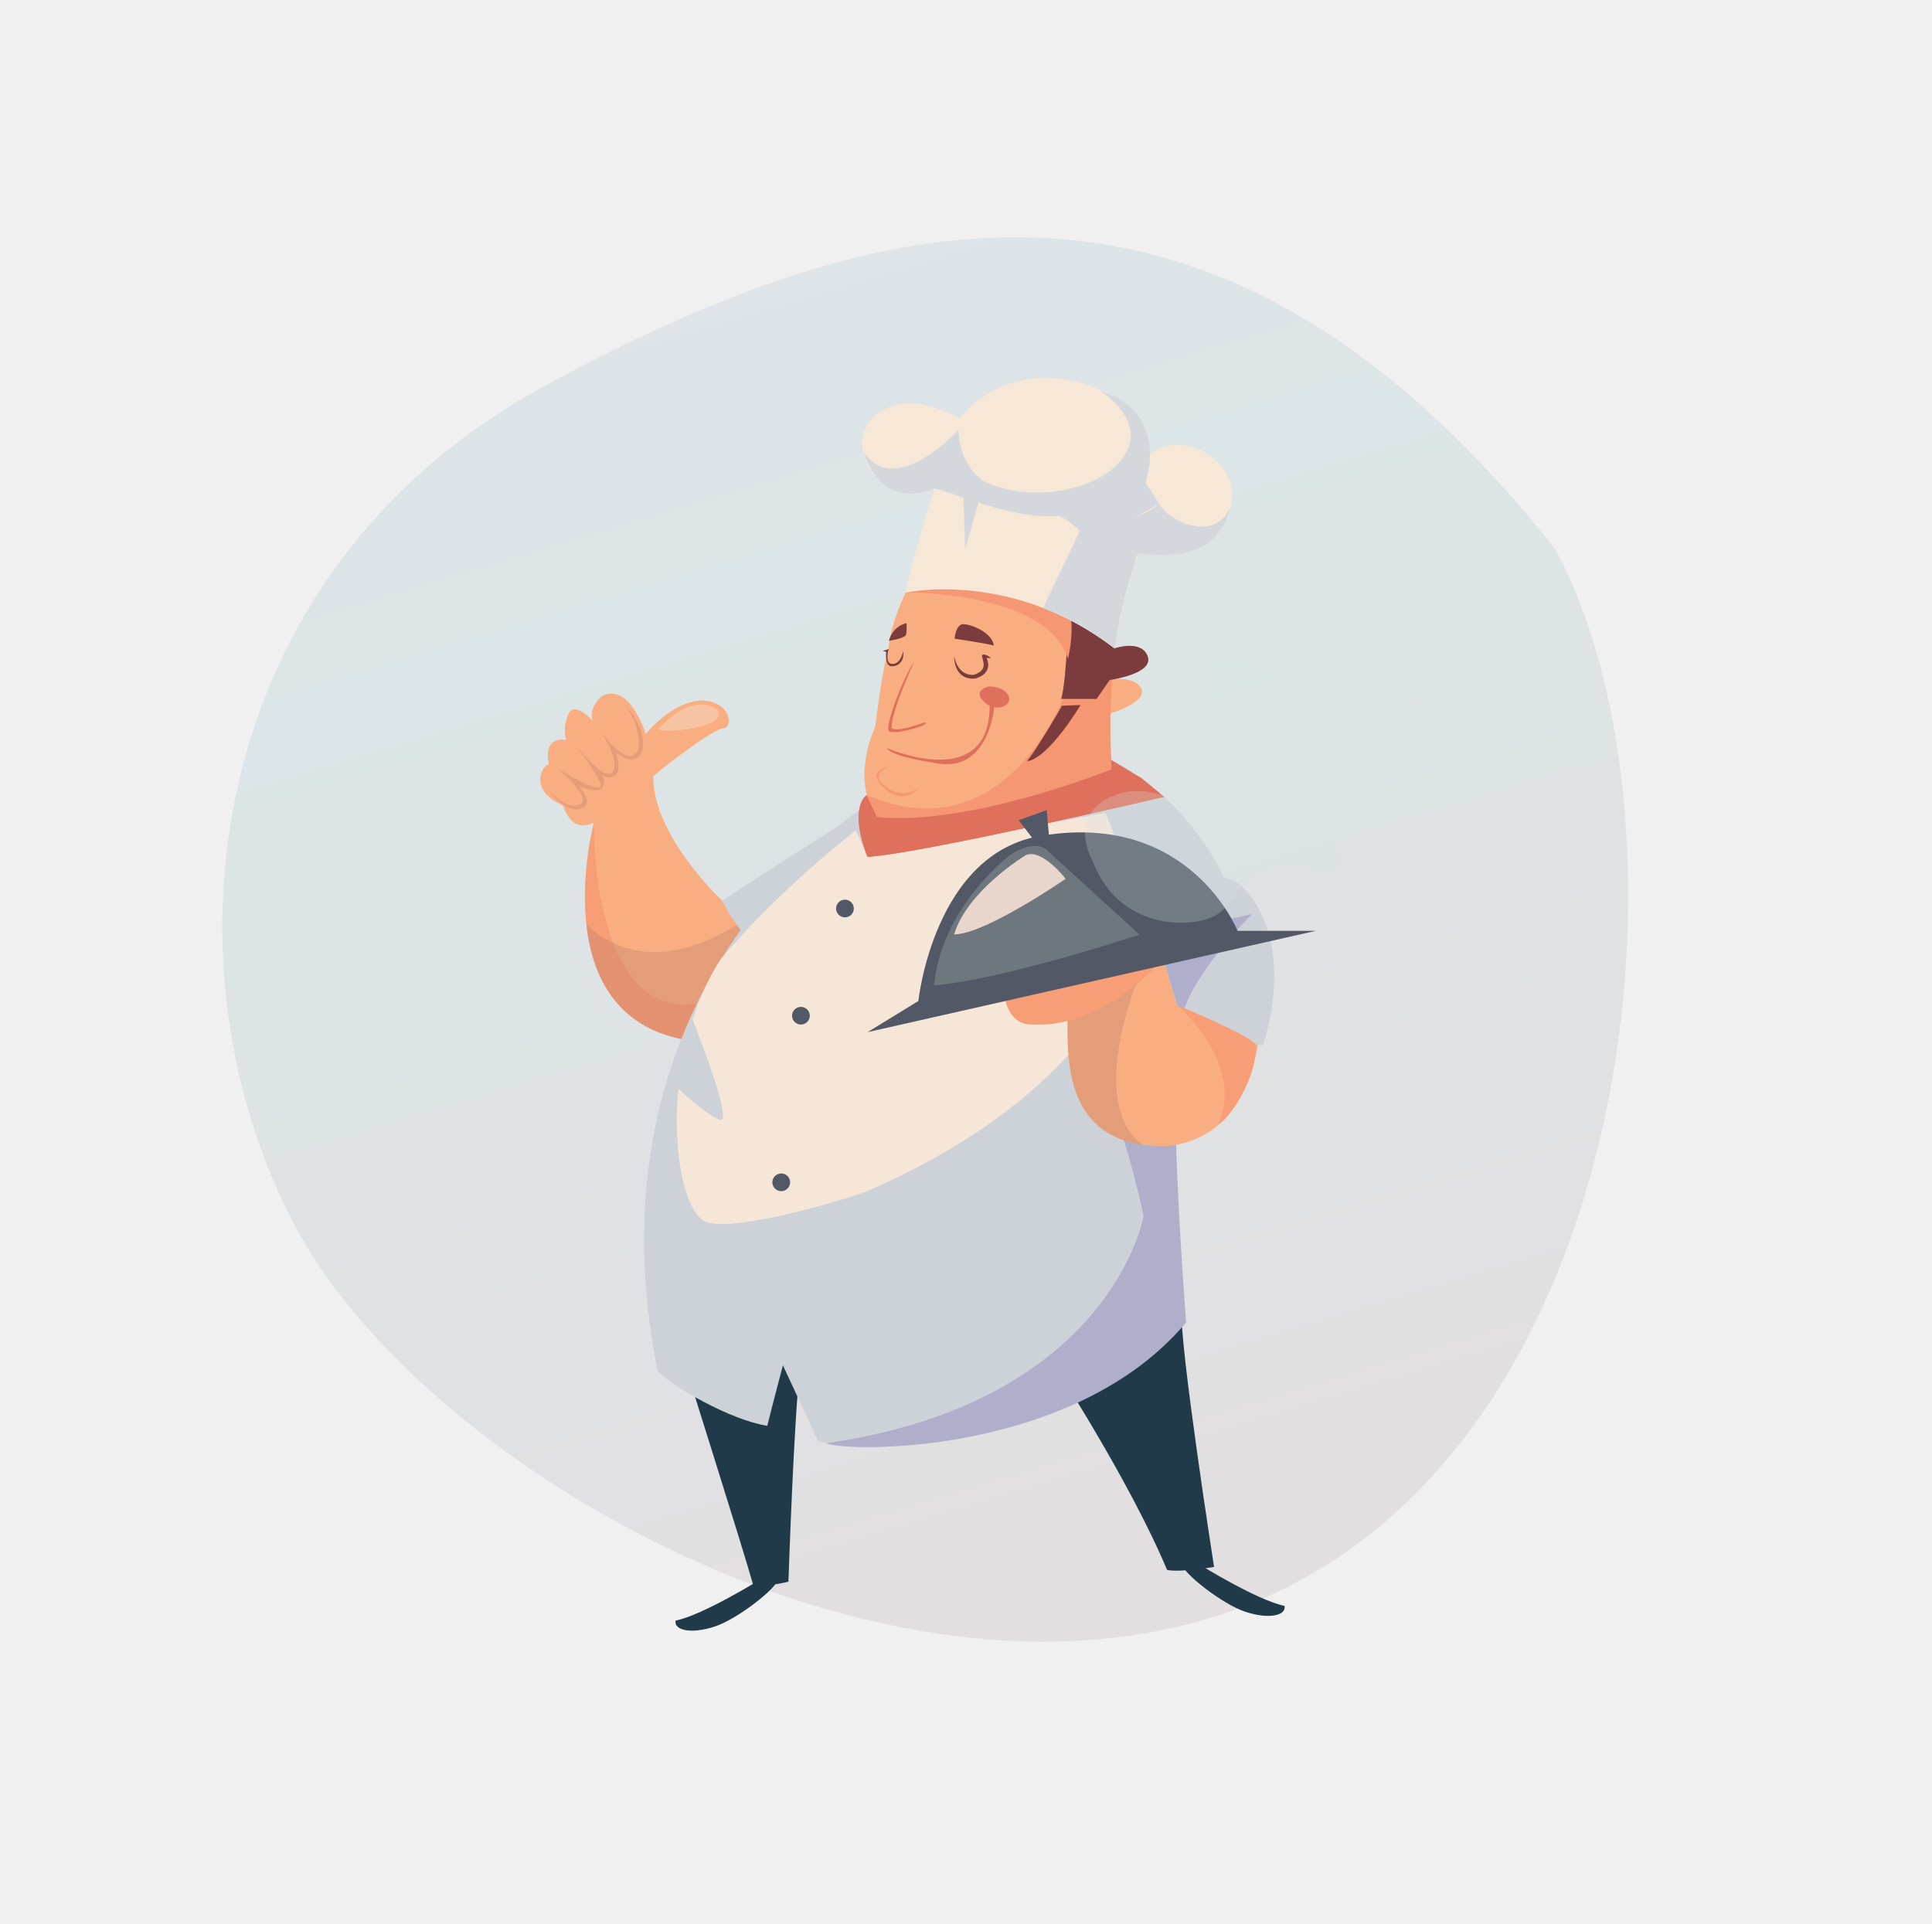
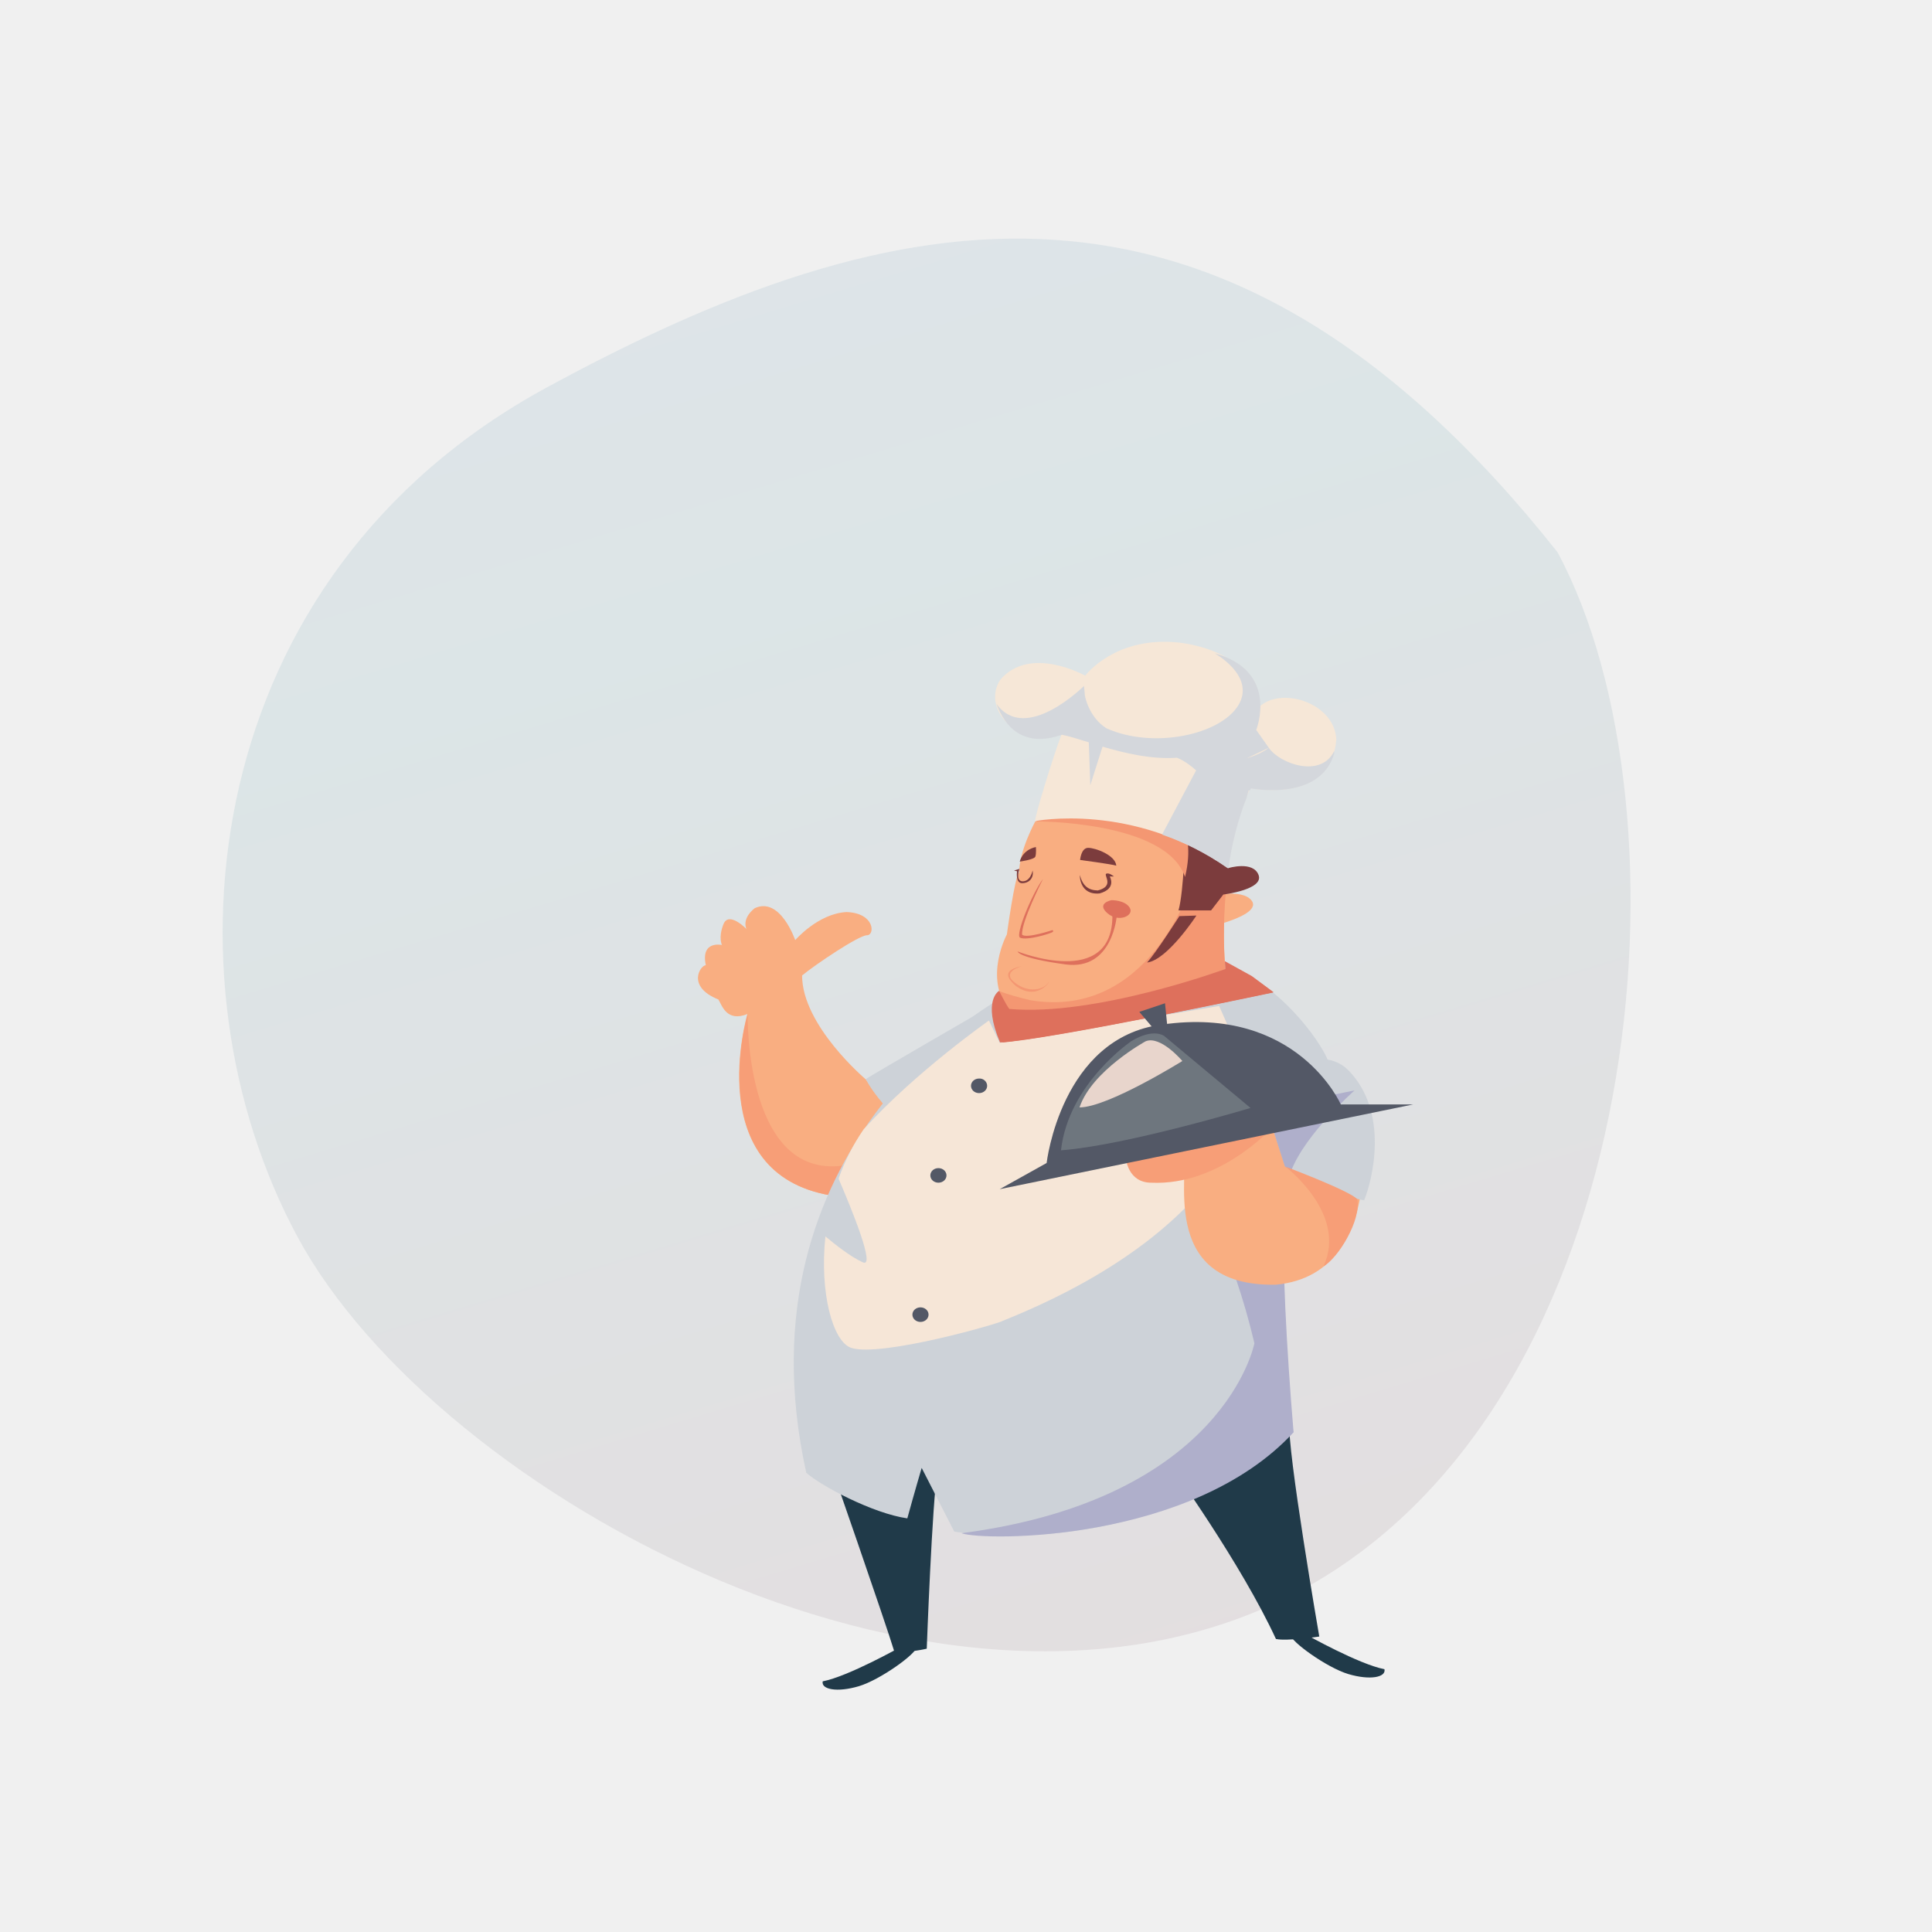
- <svg xmlns="http://www.w3.org/2000/svg" width="230" height="229" viewBox="0 0 230 229" fill="none">
-   <path opacity="0.1" d="M154.764 188.181C113.4 210.553 51.931 177.033 35.349 146.373C18.767 115.714 23.64 68.228 65.005 45.857C106.369 23.486 145.226 15.195 185.143 65.359C201.725 96.019 196.129 165.81 154.764 188.181Z" fill="url(#paint0_linear)" />
+ <svg xmlns="http://www.w3.org/2000/svg" width="230" height="230" viewBox="0 0 230 230" fill="none">
+   <path opacity="0.1" d="M154.992 189.261C113.567 211.76 52.007 178.049 35.401 147.213C18.794 116.377 23.675 68.62 65.101 46.12C106.526 23.62 145.44 15.282 185.416 65.734C202.022 96.57 196.418 166.761 154.992 189.261Z" fill="url(#paint0_linear)" />
  <g clip-path="url(#clip0)">
-     <path d="M85.974 107.243C85.974 107.243 77.76 99.594 77.76 92.447C79.499 90.892 85.092 86.704 86.15 86.704C87.209 86.704 87.209 83.57 83.53 83.394C79.852 83.57 76.878 87.406 76.878 87.406C76.878 87.406 74.963 81.137 71.638 82.892C69.899 84.447 70.579 85.852 70.579 85.852C70.579 85.852 68.312 83.243 67.606 85.149C66.901 87.055 67.43 88.109 67.43 88.109C67.43 88.109 64.633 87.406 65.338 91.018C64.633 91.018 62.769 94.027 66.976 95.883C67.43 96.685 68.034 99.143 70.705 97.964C70.705 97.964 64.633 120.635 81.439 123.769C89.124 123.418 90.535 114.541 90.535 114.541L88.62 111.23L85.974 107.243Z" fill="#F9AE81" />
-     <path d="M81.439 123.769C82.018 123.744 82.548 123.669 83.052 123.544L84.387 119.23C70.227 123.067 70.705 97.939 70.705 97.939C70.705 97.939 64.658 120.635 81.439 123.769Z" fill="#F79E77" />
-     <path opacity="0.23" d="M88.595 111.23L87.814 110.052C83.581 112.735 76.047 115.895 69.798 110.077C70.453 116.02 73.2 122.24 81.414 123.769C89.099 123.418 90.51 114.541 90.51 114.541L88.595 111.23Z" fill="#9F665C" />
-     <path d="M100.84 97.663C100.84 97.663 87.209 106.365 85.974 107.243C86.856 109.149 88.594 111.256 88.594 111.256L100.84 97.663Z" fill="#CDD2D8" />
-     <path d="M125.305 162.214C125.305 162.214 134.401 176.132 138.936 186.916C140.322 187.267 144.53 186.564 144.53 186.564C144.53 186.564 140.347 159.781 140.675 155.944C136.492 156.998 125.305 162.214 125.305 162.214Z" fill="#203A49" />
-     <path d="M80.91 160.483C80.91 160.483 88.594 184.834 89.653 188.671C91.215 189.022 93.861 188.32 93.861 188.32C93.861 188.32 94.566 167.43 95.271 162.916C94.894 161.863 80.91 160.483 80.91 160.483Z" fill="#203A49" />
-     <path d="M103.108 95.933C103.108 95.933 68.967 116.647 78.289 163.267C80.154 165.123 86.906 169.06 91.341 169.762C92.273 166.051 93.206 162.565 93.206 162.565L97.413 171.618C97.413 171.618 121.652 176.483 141.229 157.474C139.591 149.123 137.5 123.368 145.664 104.585C145.185 102.955 140.776 94.83 132.612 90.667C127.472 92.272 103.108 95.933 103.108 95.933Z" fill="#CDD2D8" />
-     <path d="M135.787 81.839C135.182 80.936 133.771 80.736 132.386 80.836C132.486 79.657 132.612 78.404 132.764 77.15V77.175C132.738 77.15 132.688 77.15 132.663 77.125C120.417 67.72 107.845 70.504 107.845 70.504C107.845 70.504 105.753 74.692 105.753 77.802C105.224 78.153 104.191 86.579 104.191 86.579C104.191 86.579 101.168 92.698 104.418 97.337C107.089 97.337 115.151 98.967 132.386 91.544C132.26 90.29 132.134 87.908 132.209 84.949C134.2 84.272 136.644 83.118 135.787 81.839Z" fill="#F9AE81" />
-     <path d="M90.459 188.094C90.459 188.094 83.706 192.282 80.431 192.959C80.204 194.113 82.295 194.589 85.092 193.661C87.889 192.733 92.55 189.022 92.55 188.094C92.55 187.166 90.459 188.094 90.459 188.094Z" fill="#203A49" />
-     <path d="M142.892 186.339C142.892 186.339 149.645 190.527 152.92 191.204C153.147 192.357 151.056 192.834 148.259 191.906C145.462 190.978 140.801 187.267 140.801 186.339C140.776 185.411 142.892 186.339 142.892 186.339Z" fill="#203A49" />
-     <path d="M128.984 123.418C128.984 123.418 133.343 131.594 136.14 144.81C136.14 144.81 132.31 166.954 98.32 171.844C101.167 172.997 128.077 173.173 141.204 157.449C140.322 145.838 139.617 131.694 140.095 127.983C137.299 127.08 128.984 123.418 128.984 123.418Z" fill="#AFAFCB" />
-     <path d="M127.976 79.507C127.976 79.507 122.609 98.767 107.239 95.983C105.602 95.557 104.266 95.131 103.158 94.679C103.384 95.607 103.788 96.51 104.392 97.388C107.063 97.388 115.126 99.018 132.36 91.595C132.184 89.714 132.007 85.375 132.436 80.31L127.976 79.507Z" fill="#F49772" />
-     <path d="M127.22 72.26C127.22 72.26 127.044 80.61 126.338 83.219C127.397 83.219 130.546 83.219 130.546 83.219L132.108 80.962C132.108 80.962 137.349 80.259 136.644 78.178C135.938 76.096 132.738 77.175 132.738 77.175L127.22 72.26Z" fill="#7C3C3D" />
-     <path d="M131.605 96.786L103.284 102.002L101.873 98.867C101.873 98.867 92.425 106.165 85.697 114.34C84.311 116.547 83.228 118.954 82.447 121.387C84.186 125.826 87.285 134.177 85.571 133.299C83.933 132.497 81.867 130.666 80.759 129.638C79.978 137.688 81.716 144.634 84.059 145.487C87.915 146.866 103.284 142.001 103.637 141.65C135.082 127.757 136.14 108.271 136.14 108.271L131.605 96.786Z" fill="#F6E6D7" />
-     <path d="M149.619 109.325C149.619 109.325 154.331 134.904 138.936 136.459C123.214 136.81 128.203 119.531 126.817 117.776C123.793 119.18 149.619 109.325 149.619 109.325Z" fill="#F9AE81" />
-     <path d="M140.095 119.657C140.095 119.657 144.001 123.318 150.3 124.472C151.358 121.688 153.626 112.008 148.259 105.964C144.051 101.325 136.14 108.296 136.14 108.296L138.458 114.089L140.095 119.657Z" fill="#CDD2D8" />
-     <path d="M138.483 114.089L140.121 119.657C140.121 119.657 140.398 119.882 140.927 120.258C142.791 114.942 149.09 108.823 149.09 108.823L137.399 111.406L138.483 114.089Z" fill="#AFAFCB" />
-     <path opacity="0.23" d="M135.636 116.171L133.519 115.418C130.344 116.622 127.724 117.575 126.867 117.851C128.052 119.732 123.995 134.578 136.039 136.308C129.16 131.293 135.636 116.171 135.636 116.171ZM126.842 117.851C126.842 117.826 126.817 117.801 126.792 117.801C126.464 117.951 126.515 117.951 126.842 117.851Z" fill="#9F665C" />
-     <path d="M138.483 114.089C138.483 114.089 131.73 122.44 122.861 121.989C119.838 121.989 119.586 118.503 119.586 118.503L138.483 114.089Z" fill="#F79E77" />
-     <path d="M126.439 84.021L128.631 83.946C128.631 83.946 124.877 90.29 122.256 90.642C123.541 89.062 126.439 84.021 126.439 84.021Z" fill="#7C3C3D" />
-     <path d="M113.64 76.046C113.64 76.046 113.766 74.316 114.698 74.316C115.63 74.316 118.2 75.369 118.301 76.874C117.621 76.623 113.64 76.046 113.64 76.046Z" fill="#7C3C3D" />
-     <path d="M107.92 74.19C107.92 74.19 107.995 75.143 107.844 75.595C107.668 76.021 105.829 76.297 105.829 76.297C105.829 76.297 106.156 74.617 107.92 74.19Z" fill="#7C3C3D" />
-     <path d="M113.589 78.178C113.589 78.178 113.514 81.037 116.134 80.786C118.402 80.084 117.444 78.353 117.444 78.353H117.973C117.973 78.353 117.268 77.726 116.915 78.002C116.789 78.403 117.898 79.783 115.857 80.36C114.673 80.335 113.992 79.708 113.589 78.178Z" fill="#7C3C3D" />
-     <path d="M107.517 77.526C107.517 77.526 107.265 79.131 106.156 79.056C105.275 78.93 105.804 77.275 105.804 77.275L105.098 77.501L105.501 77.626C105.501 77.626 105.275 79.332 106.156 79.332C107.038 79.332 107.693 78.604 107.517 77.526Z" fill="#7C3C3D" />
-     <path d="M105.577 89.062C105.577 89.062 117.923 94.504 117.822 83.846C117.696 83.846 117.696 83.846 117.696 83.846H118.401C118.401 83.846 117.923 91.845 111.75 90.917C105.577 89.99 105.577 89.062 105.577 89.062Z" fill="#DE705C" />
-     <path d="M117.696 81.739C117.696 81.739 115.68 82.165 117.167 83.57C118.653 84.974 120.669 83.921 120.039 82.792C119.435 81.664 117.696 81.739 117.696 81.739Z" fill="#DE705C" />
-     <path d="M140.095 119.657C140.095 119.657 148.183 126.378 145.059 133.876C146.974 132.647 149.947 127.255 149.418 124.296C148.385 123.067 140.095 119.657 140.095 119.657Z" fill="#F79E77" />
-     <path opacity="0.23" d="M64.986 93.576C64.986 93.576 67.001 96.535 68.916 95.833C70.756 95.131 66.372 91.494 66.372 91.494C66.372 91.494 72.091 95.081 71.436 93.225C70.856 91.62 68.211 88.36 68.211 88.36C68.211 88.36 72.242 93.576 73.023 91.745C73.805 89.915 70.932 86.353 70.932 86.353C70.932 86.353 73.981 90.792 75.467 89.915C76.954 89.037 75.392 84.698 74.157 83.645C75.115 84.523 77.156 87.382 76.4 89.463C75.694 91.494 73.301 89.639 73.301 89.639C73.301 89.639 74.107 91.67 73.25 92.297C72.368 92.924 71.738 92.247 71.738 92.247C71.738 92.247 72.192 93.3 71.612 93.877C71.033 94.454 68.942 93.651 68.942 93.651C68.942 93.651 70.453 95.156 69.647 95.983C68.841 96.786 66.85 96.46 64.986 93.576Z" fill="#9F665C" />
-     <path d="M103.158 94.679C103.158 94.679 100.941 95.983 103.259 102.027C110.011 101.576 138.558 94.88 138.558 94.88L135.762 92.573L132.259 90.466L132.335 91.595C132.335 91.595 115.554 98.391 104.418 97.287C104.015 96.535 103.158 94.679 103.158 94.679Z" fill="#DE705C" />
-     <path d="M101.646 108.171C101.646 108.748 101.168 109.224 100.588 109.224C100.009 109.224 99.53 108.748 99.53 108.171C99.53 107.594 100.009 107.118 100.588 107.118C101.168 107.118 101.646 107.594 101.646 108.171Z" fill="#535866" />
-     <path d="M96.406 120.936C96.406 121.512 95.927 121.989 95.347 121.989C94.768 121.989 94.289 121.512 94.289 120.936C94.289 120.359 94.768 119.882 95.347 119.882C95.927 119.882 96.406 120.359 96.406 120.936Z" fill="#535866" />
-     <path d="M94.062 140.772C94.062 141.349 93.584 141.826 93.004 141.826C92.424 141.826 91.946 141.349 91.946 140.772C91.946 140.195 92.424 139.719 93.004 139.719C93.609 139.719 94.062 140.195 94.062 140.772Z" fill="#535866" />
-     <path d="M103.284 102.027C110.036 101.575 138.583 94.88 138.583 94.88L135.787 92.573" fill="#DE705C" />
-     <path opacity="0.4" d="M78.516 86.679C78.768 86.454 82.094 82.441 85.344 84.447C87.159 86.805 77.635 87.457 78.516 86.679Z" fill="#F6E7D7" />
-     <path d="M108.852 78.73C108.852 78.73 106.005 84.899 106.156 86.679C106.761 87.281 110.062 86.002 110.062 86.002C110.062 86.002 110.288 86.077 110.087 86.253C109.91 86.428 106.761 87.507 105.854 87.08C105.224 86.729 107.466 80.736 108.852 78.73Z" fill="#DE705C" />
-     <path d="M103.284 122.892L156.649 110.829H147.326C147.326 110.829 141.733 96.686 124.247 99.469C111.195 101.325 109.331 119.18 109.331 119.18L103.284 122.892Z" fill="#535866" />
-     <path d="M120.291 101.776C120.291 101.776 112.128 107.82 111.195 117.325C119.586 116.622 135.661 111.281 135.661 111.281L124.474 101.074C124.474 101.099 123.088 99.921 120.291 101.776Z" fill="#6E767E" />
-     <path d="M122.105 101.826C122.105 101.826 115.151 106.014 113.589 111.256C117.267 111.256 126.867 104.635 126.867 104.635C126.867 104.635 124.02 100.949 122.105 101.826Z" fill="#E8D5CC" />
-     <path d="M123.542 100.623L121.274 97.663L124.6 96.46L124.953 100.272L123.542 100.623Z" fill="#535866" />
-     <path d="M107.819 70.529C107.819 70.529 124.676 70.404 127.145 78.429C128.052 74.416 127.22 72.26 127.22 72.26C127.22 72.26 115.63 66.642 107.819 70.529Z" fill="#F49772" />
-     <path d="M146.697 58.868C146.47 53.652 139.465 51.219 136.669 54.354C137.021 52.95 135.862 46.705 126.867 45.2C118.25 43.922 114.269 49.84 114.269 49.84C114.269 49.84 107.164 45.426 103.309 50.417C100.966 54.254 104.947 59.921 111.246 58.191C110.087 61.551 107.87 69.677 107.819 70.554C107.819 70.554 120.417 67.771 132.637 77.175C132.663 77.2 132.713 77.2 132.738 77.225C133.242 73.438 134.124 69.426 135.61 65.865C136.442 65.94 146.117 67.796 146.697 58.868Z" fill="#F6E7D7" />
-     <path d="M138.004 60.022C137.324 60.623 136.265 61.125 135.106 61.551L138.004 60.022L136.366 57.464C136.366 57.464 139.39 49.113 130.999 46.555C130.999 46.555 136.366 49.815 134.023 53.978C131.68 58.166 123.063 60.247 117.016 57.238C114.672 55.608 114.219 52.599 114.219 52.599L114.093 51.194C114.093 51.194 106.509 59.545 102.78 53.752C103.939 57.238 106.408 60.022 111.246 58.166C112.052 58.316 113.236 58.742 114.698 59.244L114.899 65.363L116.486 59.846C119.359 60.774 122.836 61.677 126.086 61.426C127.094 61.877 127.951 62.605 128.555 63.231L124.171 72.385C126.892 73.438 129.765 74.968 132.612 77.15C132.637 77.175 132.688 77.175 132.713 77.2C133.166 73.865 133.897 70.354 135.081 67.144C135.157 66.767 135.258 66.391 135.358 66.09C135.409 66.09 135.459 66.115 135.484 66.115C135.51 66.04 135.56 65.94 135.585 65.865C136.341 65.965 144.555 67.545 146.344 60.849C146.344 60.749 146.369 60.623 146.369 60.523C144.756 64.435 139.415 62.354 138.004 60.022Z" fill="#D4D7DC" />
-     <path d="M106.207 91.143C106.207 91.143 103.41 91.921 105.199 93.475C106.988 95.03 109.003 94.529 109.633 93.375C109.633 93.651 107.844 96.058 105.325 93.927C104.468 93.099 103.284 91.745 106.207 91.143Z" fill="#F49772" />
-     <path opacity="0.25" d="M130.092 102.553C130.092 102.553 126.59 96.61 133.242 94.503C139.919 92.397 145.89 101.5 146.243 93.801C146.596 86.102 138.861 75.62 148.359 78.78C157.858 81.939 160.302 89.262 166.979 82.617C173.656 75.971 163.452 80.259 163.225 78.629C162.998 76.999 166.501 75.595 168.844 77.476C171.187 79.331 170.96 80.961 166.979 84.472C162.998 87.958 162.293 87.958 156.447 85.4C150.602 82.842 147.553 81.664 151.761 89.137C155.969 96.585 163.931 104.986 156.221 103.356C148.485 101.726 148.032 106.165 145.462 108.472C142.842 110.804 133.267 111.08 130.092 102.553Z" fill="#D5E5E3" />
+     <path d="M103.067 128.494C103.067 128.494 95.487 122.101 95.487 116.127C97.088 114.81 102.249 111.34 103.21 111.34C104.171 111.34 104.171 108.706 100.79 108.578C97.408 108.738 94.668 111.919 94.668 111.919C94.668 111.919 92.888 106.683 89.828 108.128C88.226 109.445 88.867 110.602 88.867 110.602C88.867 110.602 86.767 108.417 86.126 110.023C85.486 111.629 85.948 112.497 85.948 112.497C85.948 112.497 83.386 111.919 84.026 114.906C83.386 114.906 81.677 117.444 85.521 118.986C85.948 119.66 86.482 121.716 88.974 120.72C88.974 120.72 83.386 139.673 98.868 142.307C105.95 142.018 107.267 134.597 107.267 134.597L105.487 131.835L103.067 128.494Z" fill="#F9AE81" />
+     <path d="M98.903 142.307C99.437 142.275 99.935 142.21 100.398 142.114L101.643 138.516C88.582 141.728 89.009 120.72 89.009 120.72C89.009 120.72 83.421 139.673 98.903 142.307Z" fill="#F79E77" />
+     <path d="M116.77 120.463C116.77 120.463 104.206 127.723 103.067 128.462C103.886 130.068 105.488 131.803 105.488 131.803L116.77 120.463Z" fill="#CDD2D8" />
+     <path d="M139.333 174.462C139.333 174.462 147.733 186.09 151.897 195.116C153.178 195.406 157.057 194.827 157.057 194.827C157.057 194.827 153.178 172.438 153.498 169.226C149.655 170.093 139.333 174.462 139.333 174.462Z" fill="#203A49" />
+     <path d="M98.405 172.984C98.405 172.984 105.488 193.35 106.449 196.562C107.908 196.851 110.328 196.273 110.328 196.273C110.328 196.273 110.969 178.798 111.609 175.04C111.289 174.172 98.405 172.984 98.405 172.984Z" fill="#203A49" />
+     <path d="M118.869 119.018C118.869 119.018 87.372 136.332 95.985 175.329C97.693 176.871 103.921 180.179 108.014 180.757C108.868 177.642 109.723 174.751 109.723 174.751L113.602 182.331C113.602 182.331 135.953 186.411 153.997 170.51C152.502 163.54 150.545 141.985 158.09 126.277C157.663 124.928 153.57 118.118 146.06 114.649C141.327 115.966 118.869 119.018 118.869 119.018Z" fill="#CDD2D8" />
+     <path d="M149.015 107.229C148.445 106.458 147.164 106.329 145.883 106.394C145.954 105.398 146.096 104.37 146.239 103.31V103.342C146.203 103.342 146.167 103.31 146.132 103.31C134.85 95.44 123.247 97.785 123.247 97.785C123.247 97.785 121.325 101.286 121.325 103.888C120.827 104.177 119.866 111.244 119.866 111.244C119.866 111.244 117.09 116.352 120.08 120.238C122.536 120.238 129.974 121.588 145.883 115.388C145.776 114.328 145.669 112.336 145.705 109.863C147.555 109.285 149.798 108.321 149.015 107.229Z" fill="#F9AE81" />
+     <path d="M107.196 196.08C107.196 196.08 100.968 199.582 97.942 200.16C97.729 201.123 99.651 201.509 102.249 200.738C104.811 199.967 109.118 196.851 109.118 196.08C109.153 195.309 107.196 196.08 107.196 196.08Z" fill="#203A49" />
+     <path d="M155.563 194.635C155.563 194.635 161.791 198.136 164.816 198.714C165.03 199.678 163.108 200.063 160.51 199.292C157.948 198.521 153.641 195.406 153.641 194.635C153.606 193.864 155.563 194.635 155.563 194.635Z" fill="#203A49" />
+     <path d="M142.715 142.018C142.715 142.018 146.736 148.86 149.335 159.91C149.335 159.91 145.811 178.445 114.456 182.524C117.09 183.488 141.896 183.649 153.997 170.51C153.178 160.809 152.538 148.988 152.965 145.872C150.402 145.069 142.715 142.018 142.715 142.018Z" fill="#AFAFCB" />
+     <path d="M141.825 105.301C141.825 105.301 136.878 121.395 122.713 119.082C121.218 118.729 119.973 118.375 118.94 117.99C119.154 118.761 119.51 119.532 120.079 120.238C122.535 120.238 129.973 121.587 145.882 115.388C145.704 113.814 145.562 110.184 145.953 105.944L141.825 105.301Z" fill="#F49772" />
+     <path d="M141.113 99.23C141.113 99.23 140.936 106.201 140.295 108.385H144.174L145.633 106.49C145.633 106.49 150.474 105.912 149.833 104.177C149.192 102.442 146.238 103.342 146.238 103.342L141.113 99.23Z" fill="#7C3C3D" />
+     <path d="M145.135 119.757L119.012 124.125L117.73 121.491C117.73 121.491 109.011 127.595 102.818 134.437C101.537 136.3 100.54 138.291 99.829 140.315C101.43 144.041 104.277 151.012 102.711 150.273C101.217 149.599 99.295 148.057 98.263 147.189C97.551 153.935 99.152 159.717 101.323 160.456C104.882 161.612 119.047 157.533 119.368 157.244C148.374 145.615 149.335 129.297 149.335 129.297L145.135 119.757Z" fill="#F6E6D7" />
+     <path d="M161.756 130.229C161.756 130.229 166.098 151.622 151.897 152.939C137.376 153.228 142.003 138.773 140.722 137.328C137.946 138.452 161.756 130.229 161.756 130.229Z" fill="#F9AE81" />
+     <path d="M153.001 138.87C153.001 138.87 156.595 141.921 162.397 142.885C163.358 140.572 165.457 132.445 160.51 127.402C156.631 123.515 149.335 129.329 149.335 129.329L151.47 134.18L153.001 138.87Z" fill="#CDD2D8" />
+     <path d="M151.47 134.212L152.965 138.87C152.965 138.87 153.214 139.062 153.712 139.384C155.421 134.951 161.258 129.811 161.258 129.811L150.509 131.995L151.47 134.212Z" fill="#AFAFCB" />
+     <path d="M151.47 134.212C151.47 134.212 145.242 141.182 137.056 140.797C134.244 140.797 134.031 137.874 134.031 137.874L151.47 134.212Z" fill="#F79E77" />
+     <path d="M140.401 109.06L142.43 108.995C142.43 108.995 138.978 114.296 136.558 114.585C137.732 113.268 140.401 109.06 140.401 109.06Z" fill="#7C3C3D" />
+     <path d="M128.585 102.378C128.585 102.378 128.692 100.933 129.546 100.933C130.401 100.933 132.785 101.8 132.892 103.053C132.251 102.86 128.585 102.378 128.585 102.378Z" fill="#7C3C3D" />
+     <path d="M123.318 100.836C123.318 100.836 123.39 101.639 123.247 101.993C123.069 102.346 121.396 102.571 121.396 102.571C121.396 102.571 121.681 101.19 123.318 100.836Z" fill="#7C3C3D" />
+     <path d="M128.55 104.177C128.55 104.177 128.479 106.586 130.899 106.361C132.999 105.783 132.109 104.338 132.109 104.338H132.607C132.607 104.338 131.967 103.792 131.646 104.048C131.54 104.402 132.572 105.526 130.685 106.008C129.547 105.976 128.906 105.462 128.55 104.177Z" fill="#7C3C3D" />
+     <path d="M122.927 103.631C122.927 103.631 122.678 104.98 121.681 104.916C120.863 104.82 121.361 103.438 121.361 103.438L120.72 103.631L121.076 103.727C121.076 103.727 120.863 105.141 121.681 105.141C122.5 105.141 123.105 104.53 122.927 103.631Z" fill="#7C3C3D" />
+     <path d="M121.147 113.268C121.147 113.268 132.536 117.829 132.429 108.899H132.322H132.963C132.963 108.899 132.536 115.58 126.841 114.81C121.147 114.039 121.147 113.268 121.147 113.268Z" fill="#DE705C" />
+     <path d="M132.322 107.164C132.322 107.164 130.472 107.518 131.824 108.706C133.176 109.895 135.063 108.995 134.493 108.064C133.924 107.132 132.322 107.164 132.322 107.164Z" fill="#DE705C" />
+     <path d="M153 138.87C153 138.87 160.474 144.491 157.556 150.755C159.336 149.727 162.076 145.23 161.578 142.756C160.617 141.729 153 138.87 153 138.87Z" fill="#F79E77" />
+     <path d="M118.941 117.958C118.941 117.958 116.912 119.05 119.047 124.093C125.276 123.708 151.613 118.118 151.613 118.118L149.014 116.191L145.811 114.424L145.882 115.356C145.882 115.356 130.436 121.041 120.151 120.11C119.724 119.532 118.941 117.958 118.941 117.958Z" fill="#DE705C" />
+     <path d="M117.517 129.265C117.517 129.747 117.09 130.132 116.556 130.132C116.022 130.132 115.595 129.747 115.595 129.265C115.595 128.783 116.022 128.397 116.556 128.397C117.09 128.365 117.517 128.783 117.517 129.265Z" fill="#535866" />
+     <path d="M112.677 139.93C112.677 140.411 112.25 140.797 111.716 140.797C111.182 140.797 110.755 140.411 110.755 139.93C110.755 139.448 111.182 139.062 111.716 139.062C112.25 139.062 112.677 139.448 112.677 139.93Z" fill="#535866" />
+     <path d="M110.542 156.505C110.542 156.987 110.114 157.372 109.581 157.372C109.047 157.372 108.62 156.987 108.62 156.505C108.62 156.023 109.047 155.638 109.581 155.638C110.114 155.638 110.542 156.023 110.542 156.505Z" fill="#535866" />
+     <path d="M119.012 124.125C125.24 123.74 151.577 118.151 151.577 118.151L148.979 116.223" fill="#DE705C" />
+     <path d="M124.172 104.627C124.172 104.627 121.539 109.798 121.681 111.276C122.215 111.758 125.276 110.73 125.276 110.73C125.276 110.73 125.489 110.794 125.311 110.955C125.133 111.116 122.25 112.015 121.432 111.629C120.827 111.308 122.891 106.329 124.172 104.627Z" fill="#DE705C" />
+     <path d="M119.012 141.568L168.233 131.481H159.62C159.62 131.481 154.46 119.66 138.337 121.973C126.308 123.515 124.599 138.452 124.599 138.452L119.012 141.568Z" fill="#535866" />
+     <path d="M134.707 123.933C134.707 123.933 127.197 128.976 126.308 136.942C134.031 136.364 148.872 131.899 148.872 131.899L138.586 123.322C138.586 123.322 137.305 122.359 134.707 123.933Z" fill="#6E767E" />
+     <path d="M136.38 123.965C136.38 123.965 129.973 127.466 128.514 131.835C131.895 131.835 140.757 126.31 140.757 126.31C140.757 126.31 138.159 123.226 136.38 123.965Z" fill="#E8D5CC" />
+     <path d="M137.732 122.937L135.632 120.463L138.693 119.435L139.013 122.648L137.732 122.937Z" fill="#535866" />
+     <path d="M123.247 97.784C123.247 97.784 138.8 97.688 141.078 104.402C141.896 101.029 141.149 99.262 141.149 99.262C141.149 99.262 130.401 94.54 123.247 97.784Z" fill="#F49772" />
+     <path d="M159.087 88.02C158.873 83.651 152.431 81.627 149.833 84.229C150.153 83.073 149.086 77.837 140.793 76.552C132.857 75.492 129.191 80.439 129.191 80.439C129.191 80.439 122.642 76.745 119.083 80.92C116.948 84.133 120.578 88.887 126.379 87.409C125.311 90.236 123.247 97.014 123.212 97.753C123.212 97.753 134.814 95.44 146.096 103.278C146.132 103.278 146.167 103.31 146.203 103.31C146.666 100.13 147.484 96.789 148.837 93.834C149.62 93.962 158.517 95.504 159.087 88.02Z" fill="#F6E7D7" />
+     <path d="M151.043 89.015C150.438 89.529 149.442 89.947 148.374 90.3L151.043 89.015L149.549 86.895C149.549 86.895 152.36 79.924 144.601 77.772C144.601 77.772 149.549 80.503 147.413 83.972C145.278 87.473 137.305 89.208 131.718 86.702C129.582 85.353 129.155 82.816 129.155 82.816L129.049 81.659C129.049 81.659 122.073 88.63 118.621 83.779C119.688 86.702 121.966 89.015 126.415 87.473C127.162 87.602 128.266 87.955 129.618 88.373L129.796 93.48L131.255 88.887C133.889 89.658 137.092 90.429 140.117 90.204C141.042 90.589 141.825 91.2 142.395 91.713L138.338 99.359C140.865 100.226 143.498 101.511 146.132 103.342C146.167 103.342 146.203 103.374 146.239 103.374C146.63 100.579 147.342 97.656 148.41 94.958C148.481 94.637 148.588 94.347 148.659 94.091C148.694 94.091 148.73 94.091 148.801 94.091C148.837 94.026 148.872 93.962 148.908 93.866C149.584 93.962 157.2 95.279 158.838 89.69C158.838 89.593 158.838 89.497 158.838 89.401C157.272 92.677 152.36 90.942 151.043 89.015Z" fill="#D4D7DC" />
+     <path d="M121.717 115.002C121.717 115.002 119.119 115.645 120.791 116.962C122.429 118.279 124.315 117.861 124.884 116.865C124.884 117.09 123.247 119.114 120.898 117.347C120.115 116.64 119.048 115.516 121.717 115.002Z" fill="#F49772" />
  </g>
  <defs>
-     <linearGradient id="paint0_linear" x1="149.794" y1="0" x2="206.624" y2="189.137" gradientUnits="userSpaceOnUse">
+     <linearGradient id="paint0_linear" x1="150.015" y1="0" x2="207.373" y2="190.088" gradientUnits="userSpaceOnUse">
      <stop stop-color="#407CA8" />
      <stop offset="0.276" stop-color="#2A8194" />
      <stop offset="1" stop-color="#743B49" />
    </linearGradient>
    <clipPath id="clip0">
-       <rect x="64.331" y="45" width="106" height="153" fill="white" />
+       <rect x="83.123" y="76.436" width="85.125" height="124.711" fill="white" />
    </clipPath>
  </defs>
</svg>
